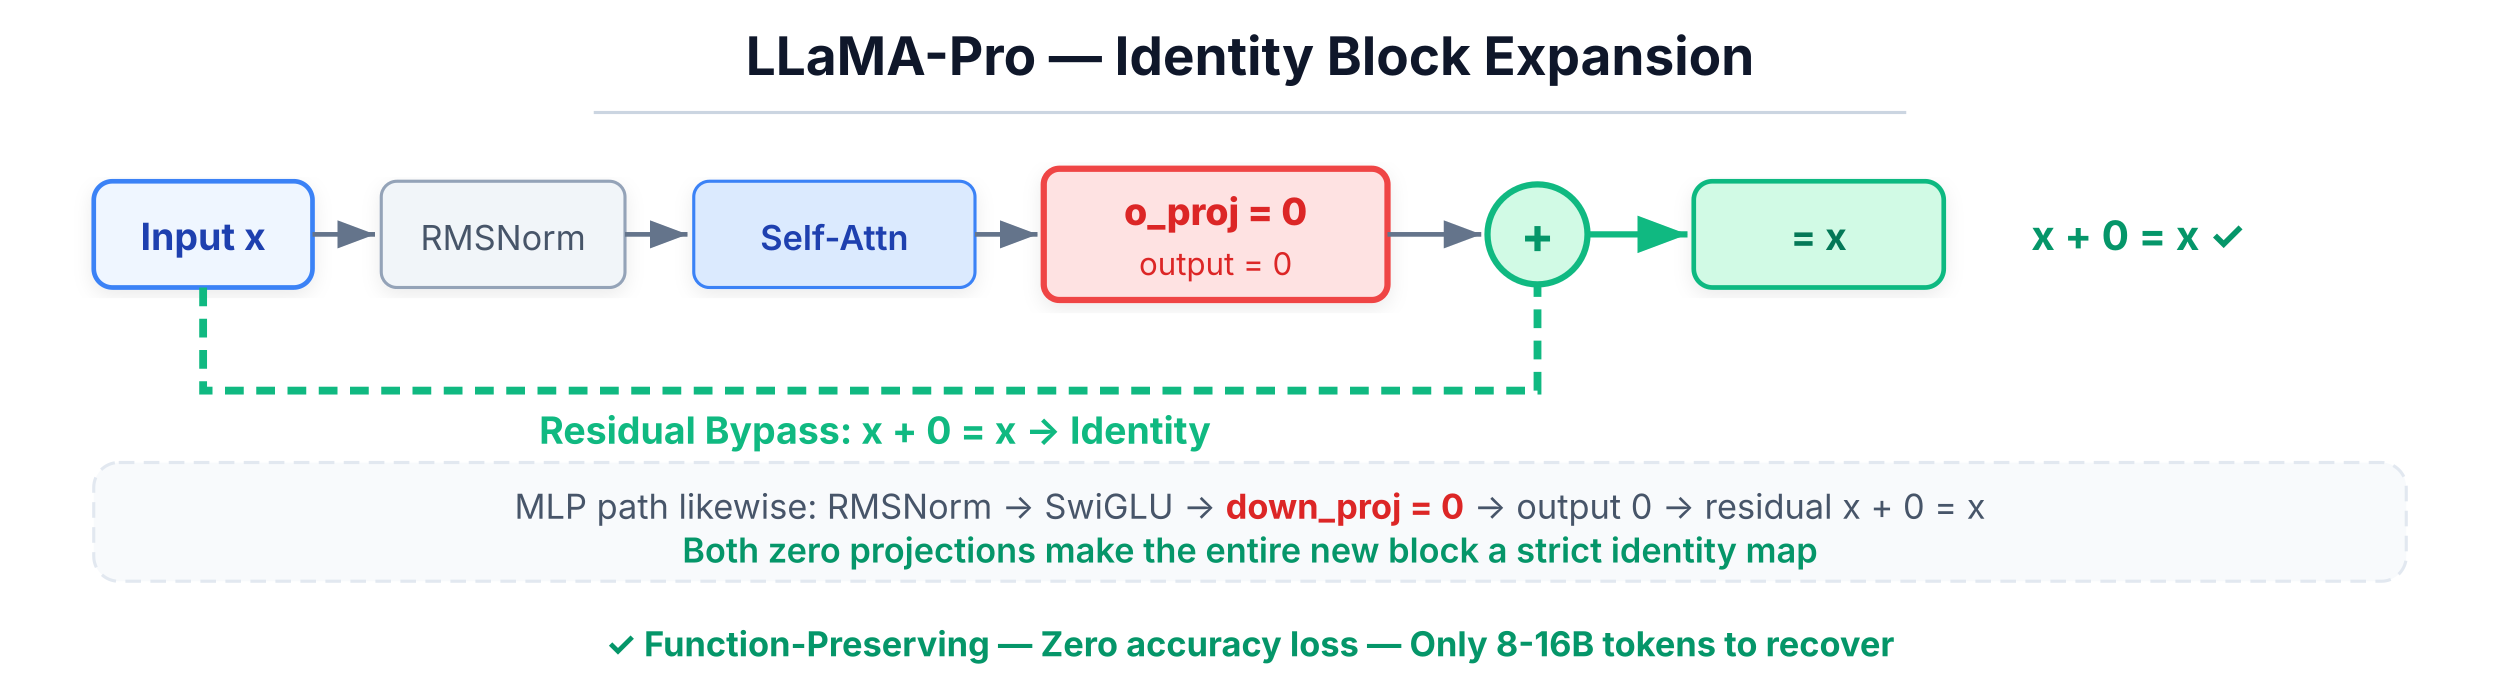
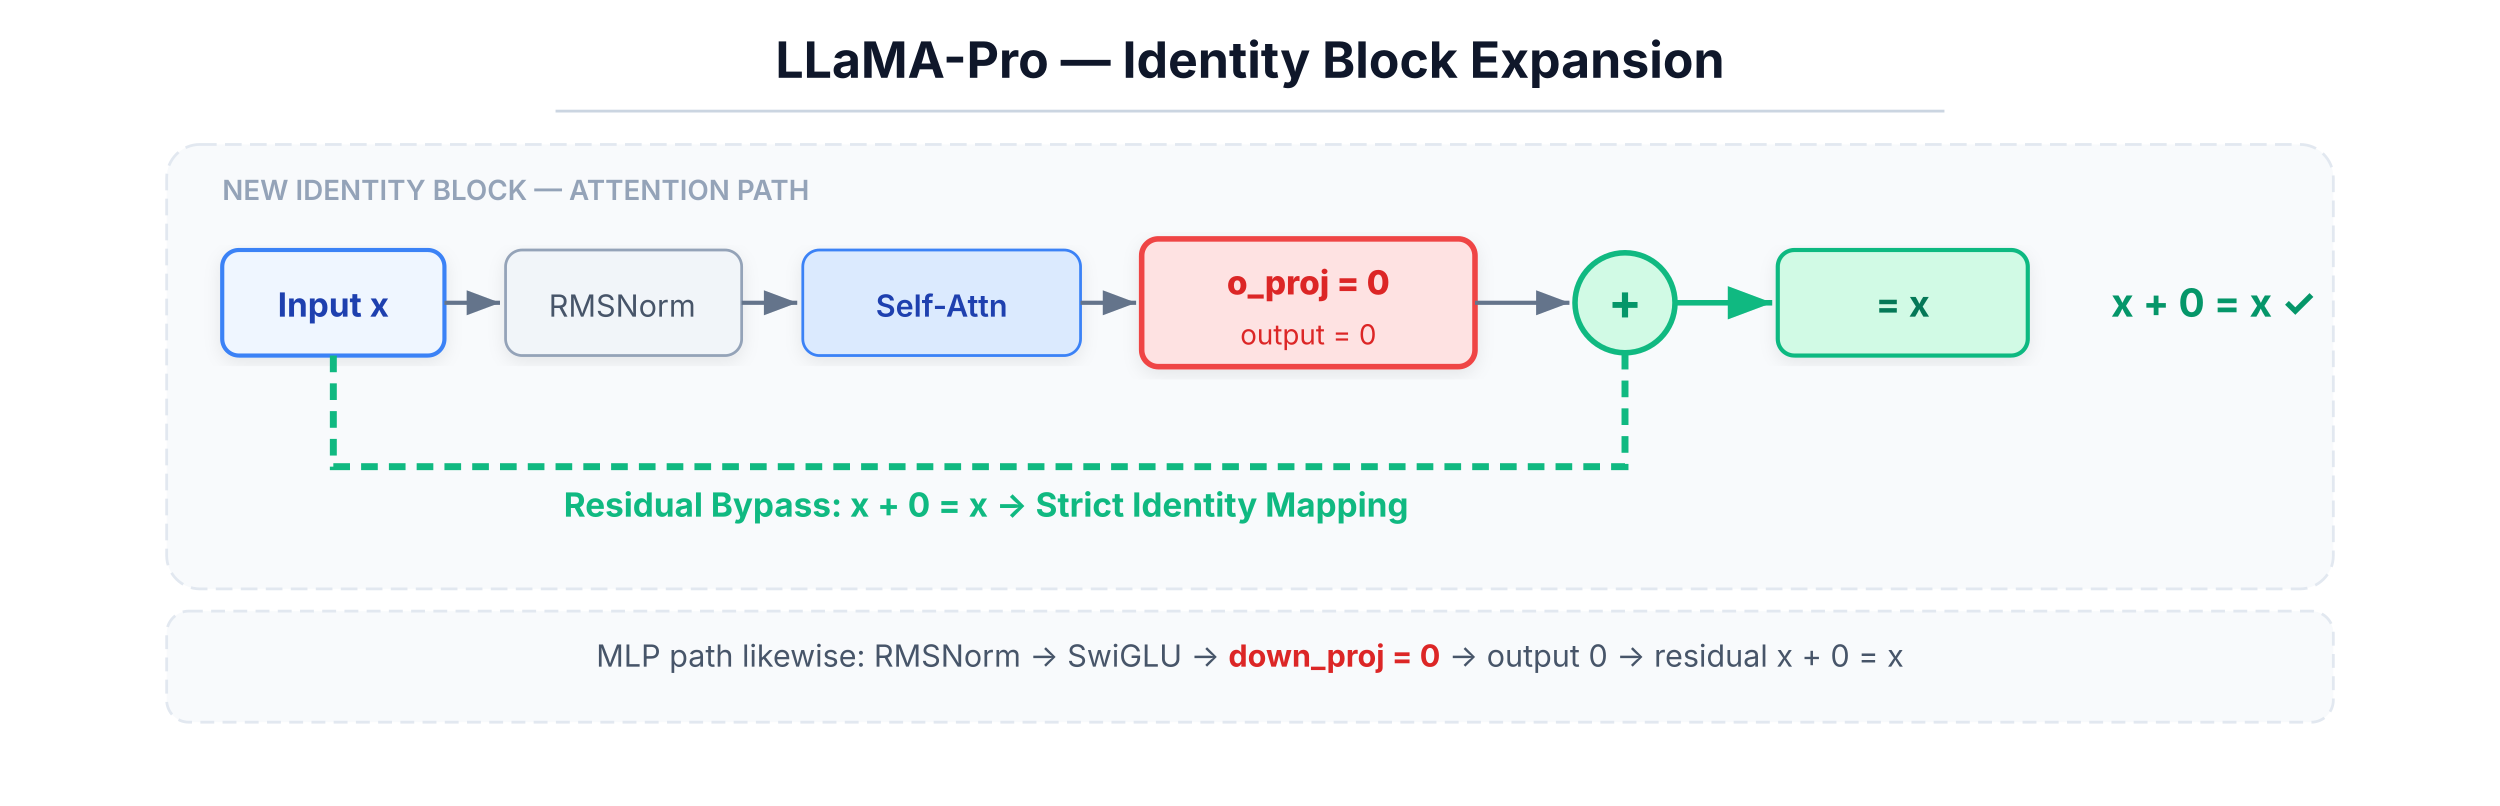
- <svg xmlns="http://www.w3.org/2000/svg" viewBox="0 0 800 220" font-family="system-ui,-apple-system,sans-serif">
+ <svg xmlns="http://www.w3.org/2000/svg" viewBox="0 0 900 290" font-family="system-ui,-apple-system,sans-serif">
  <defs>
    <marker id="ah" markerWidth="8" markerHeight="6" refX="8" refY="3" orient="auto">
      <path d="M0,0 L8,3 L0,6Z" fill="#64748B" />
    </marker>
    <marker id="ag" markerWidth="8" markerHeight="6" refX="8" refY="3" orient="auto">
      <path d="M0,0 L8,3 L0,6Z" fill="#10B981" />
    </marker>
    <marker id="ar" markerWidth="8" markerHeight="6" refX="8" refY="3" orient="auto">
      <path d="M0,0 L8,3 L0,6Z" fill="#EF4444" />
    </marker>
+     <marker id="ap" markerWidth="8" markerHeight="6" refX="8" refY="3" orient="auto">
+       <path d="M0,0 L8,3 L0,6Z" fill="#7C3AED" />
+     </marker>
    <linearGradient id="ig" x1="0" y1="0" x2="0" y2="1">
      <stop offset="0%" stop-color="#FFF7ED" />
      <stop offset="100%" stop-color="#FFEDD5" />
    </linearGradient>
+     <pattern id="noise" width="6" height="6" patternUnits="userSpaceOnUse">
+       <circle cx="1" cy="1" r=".7" fill="#EF4444" opacity=".5" />
+       <circle cx="4" cy="4" r=".7" fill="#EF4444" opacity=".5" />
+     </pattern>
+     <pattern id="zp" width="8" height="8" patternUnits="userSpaceOnUse">
+       <rect width="8" height="8" fill="#FEF2F2" />
+       <line x1="0" y1="8" x2="8" y2="0" stroke="#FECACA" stroke-width=".8" />
+     </pattern>
    <filter id="sh">
-       <feDropShadow dx="0" dy="2" stdDeviation="3" flood-opacity="0.08" />
+       <feDropShadow dx="0" dy="2" stdDeviation="3" flood-opacity=".08" />
    </filter>
  </defs>
-   <text x="400" y="24" text-anchor="middle" font-size="17" font-weight="700" fill="#0F172A">LLaMA-Pro — Identity Block Expansion</text>
-   <line x1="190" y1="36" x2="610" y2="36" stroke="#CBD5E1" />
-   <g transform="translate(30,50)">
-     <rect x="0" y="8" width="70" height="34" rx="6" fill="#EFF6FF" stroke="#3B82F6" stroke-width="1.5" filter="url(#sh)" />
-     <text x="35" y="30" text-anchor="middle" font-size="12" fill="#1E40AF" font-weight="700">Input x</text>
-     <line x1="70" y1="25" x2="90" y2="25" stroke="#64748B" stroke-width="1.5" marker-end="url(#ah)" />
-     <rect x="92" y="8" width="78" height="34" rx="5" fill="#F1F5F9" stroke="#94A3B8" filter="url(#sh)" />
-     <text x="131" y="30" text-anchor="middle" font-size="11" fill="#475569">RMSNorm</text>
-     <line x1="170" y1="25" x2="190" y2="25" stroke="#64748B" stroke-width="1.5" marker-end="url(#ah)" />
-     <rect x="192" y="8" width="90" height="34" rx="5" fill="#DBEAFE" stroke="#3B82F6" filter="url(#sh)" />
-     <text x="237" y="30" text-anchor="middle" font-size="11" fill="#1E40AF" font-weight="600">Self-Attn</text>
-     <line x1="282" y1="25" x2="302" y2="25" stroke="#64748B" stroke-width="1.5" marker-end="url(#ah)" />
-     <rect x="304" y="4" width="110" height="42" rx="5" fill="#FEE2E2" stroke="#EF4444" stroke-width="2" filter="url(#sh)" />
-     <text x="359" y="22" text-anchor="middle" font-size="12" fill="#DC2626" font-weight="800">o_proj = 0</text>
-     <text x="359" y="38" text-anchor="middle" font-size="10" fill="#DC2626">output = 0</text>
-     <line x1="414" y1="25" x2="444" y2="25" stroke="#64748B" stroke-width="1.5" marker-end="url(#ah)" />
-     <circle cx="462" cy="25" r="16" fill="#D1FAE5" stroke="#10B981" stroke-width="2" />
-     <text x="462" y="31" text-anchor="middle" font-size="16" font-weight="700" fill="#059669">+</text>
-     <line x1="478" y1="25" x2="510" y2="25" stroke="#10B981" stroke-width="2" marker-end="url(#ag)" />
-     <rect x="512" y="8" width="80" height="34" rx="6" fill="#D1FAE5" stroke="#10B981" stroke-width="1.5" filter="url(#sh)" />
-     <text x="552" y="30" text-anchor="middle" font-size="12" fill="#047857" font-weight="700">= x</text>
-     <text x="620" y="30" font-size="13" fill="#059669" font-weight="700">x + 0 = x ✓</text>
-     <path d="M35,42 L35,75 L462,75 L462,41" stroke="#10B981" stroke-width="2.5" fill="none" stroke-dasharray="6,4" />
-     <text x="250" y="92" text-anchor="middle" font-size="12" fill="#10B981" font-weight="700">Residual Bypass: x + 0 = x → Identity</text>
+   <text x="450" y="28" text-anchor="middle" font-size="18" font-weight="700" fill="#0F172A">LLaMA-Pro — Identity Block Expansion</text>
+   <line x1="200" y1="40" x2="700" y2="40" stroke="#CBD5E1" />
+   <rect x="60" y="52" width="780" height="160" rx="12" fill="#F8FAFC" stroke="#E2E8F0" stroke-dasharray="6,3" />
+   <text x="80" y="72" font-size="10" fill="#94A3B8" font-weight="600">NEW IDENTITY BLOCK — ATTENTION PATH</text>
+   <g transform="translate(80,86)">
+     <rect x="0" y="4" width="80" height="38" rx="6" fill="#EFF6FF" stroke="#3B82F6" stroke-width="1.5" filter="url(#sh)" />
+     <text x="40" y="28" text-anchor="middle" font-size="12" fill="#1E40AF" font-weight="700">Input x</text>
+     <line x1="80" y1="23" x2="100" y2="23" stroke="#64748B" stroke-width="1.5" marker-end="url(#ah)" />
+     <rect x="102" y="4" width="85" height="38" rx="6" fill="#F1F5F9" stroke="#94A3B8" filter="url(#sh)" />
+     <text x="144" y="28" text-anchor="middle" font-size="11" fill="#475569">RMSNorm</text>
+     <line x1="187" y1="23" x2="207" y2="23" stroke="#64748B" stroke-width="1.5" marker-end="url(#ah)" />
+     <rect x="209" y="4" width="100" height="38" rx="6" fill="#DBEAFE" stroke="#3B82F6" filter="url(#sh)" />
+     <text x="259" y="28" text-anchor="middle" font-size="11" fill="#1E40AF" font-weight="600">Self-Attn</text>
+     <line x1="309" y1="23" x2="329" y2="23" stroke="#64748B" stroke-width="1.5" marker-end="url(#ah)" />
+     <rect x="331" y="0" width="120" height="46" rx="6" fill="#FEE2E2" stroke="#EF4444" stroke-width="2" filter="url(#sh)" />
+     <text x="391" y="20" text-anchor="middle" font-size="12" fill="#DC2626" font-weight="800">o_proj = 0</text>
+     <text x="391" y="38" text-anchor="middle" font-size="10" fill="#DC2626">output = 0</text>
+     <line x1="451" y1="23" x2="485" y2="23" stroke="#64748B" stroke-width="1.5" marker-end="url(#ah)" />
+     <circle cx="505" cy="23" r="18" fill="#D1FAE5" stroke="#10B981" stroke-width="2" />
+     <text x="505" y="29" text-anchor="middle" font-size="18" font-weight="700" fill="#059669">+</text>
+     <line x1="523" y1="23" x2="558" y2="23" stroke="#10B981" stroke-width="2" marker-end="url(#ag)" />
+     <rect x="560" y="4" width="90" height="38" rx="6" fill="#D1FAE5" stroke="#10B981" stroke-width="1.5" filter="url(#sh)" />
+     <text x="605" y="28" text-anchor="middle" font-size="13" fill="#047857" font-weight="700">= x</text>
+     <text x="680" y="28" font-size="14" fill="#059669" font-weight="700">x + 0 = x ✓</text>
+     <path d="M40,42 L40,82 L505,82 L505,41" stroke="#10B981" stroke-width="2.5" fill="none" stroke-dasharray="6,4" />
+     <text x="275" y="100" text-anchor="middle" font-size="12" fill="#10B981" font-weight="700">Residual Bypass: x + 0 = x → Strict Identity Mapping</text>
  </g>
-   <rect x="30" y="148" width="740" height="38" rx="8" fill="#F8FAFC" stroke="#E2E8F0" stroke-dasharray="5,3" />
-   <text x="400" y="166" text-anchor="middle" font-size="11" fill="#475569">MLP path likewise: RMSNorm → SwiGLU → <tspan fill="#DC2626" font-weight="700">down_proj = 0</tspan> → output 0 → residual x + 0 = x</text>
-   <text x="400" y="180" text-anchor="middle" font-size="11" fill="#059669" font-weight="600">Both zero projections make the entire new block a strict identity map</text>
-   <text x="400" y="210" text-anchor="middle" font-size="11" fill="#059669" font-weight="700">✓ Function-Preserving — Zero accuracy loss — Only 8-16B tokens to recover</text>
+   <rect x="60" y="220" width="780" height="40" rx="8" fill="#F8FAFC" stroke="#E2E8F0" stroke-dasharray="5,3" />
+   <text x="450" y="240" text-anchor="middle" font-size="11" fill="#475569">MLP path likewise: RMSNorm → SwiGLU → <tspan fill="#DC2626" font-weight="700">down_proj = 0</tspan> → output 0 → residual x + 0 = x</text>
</svg>
